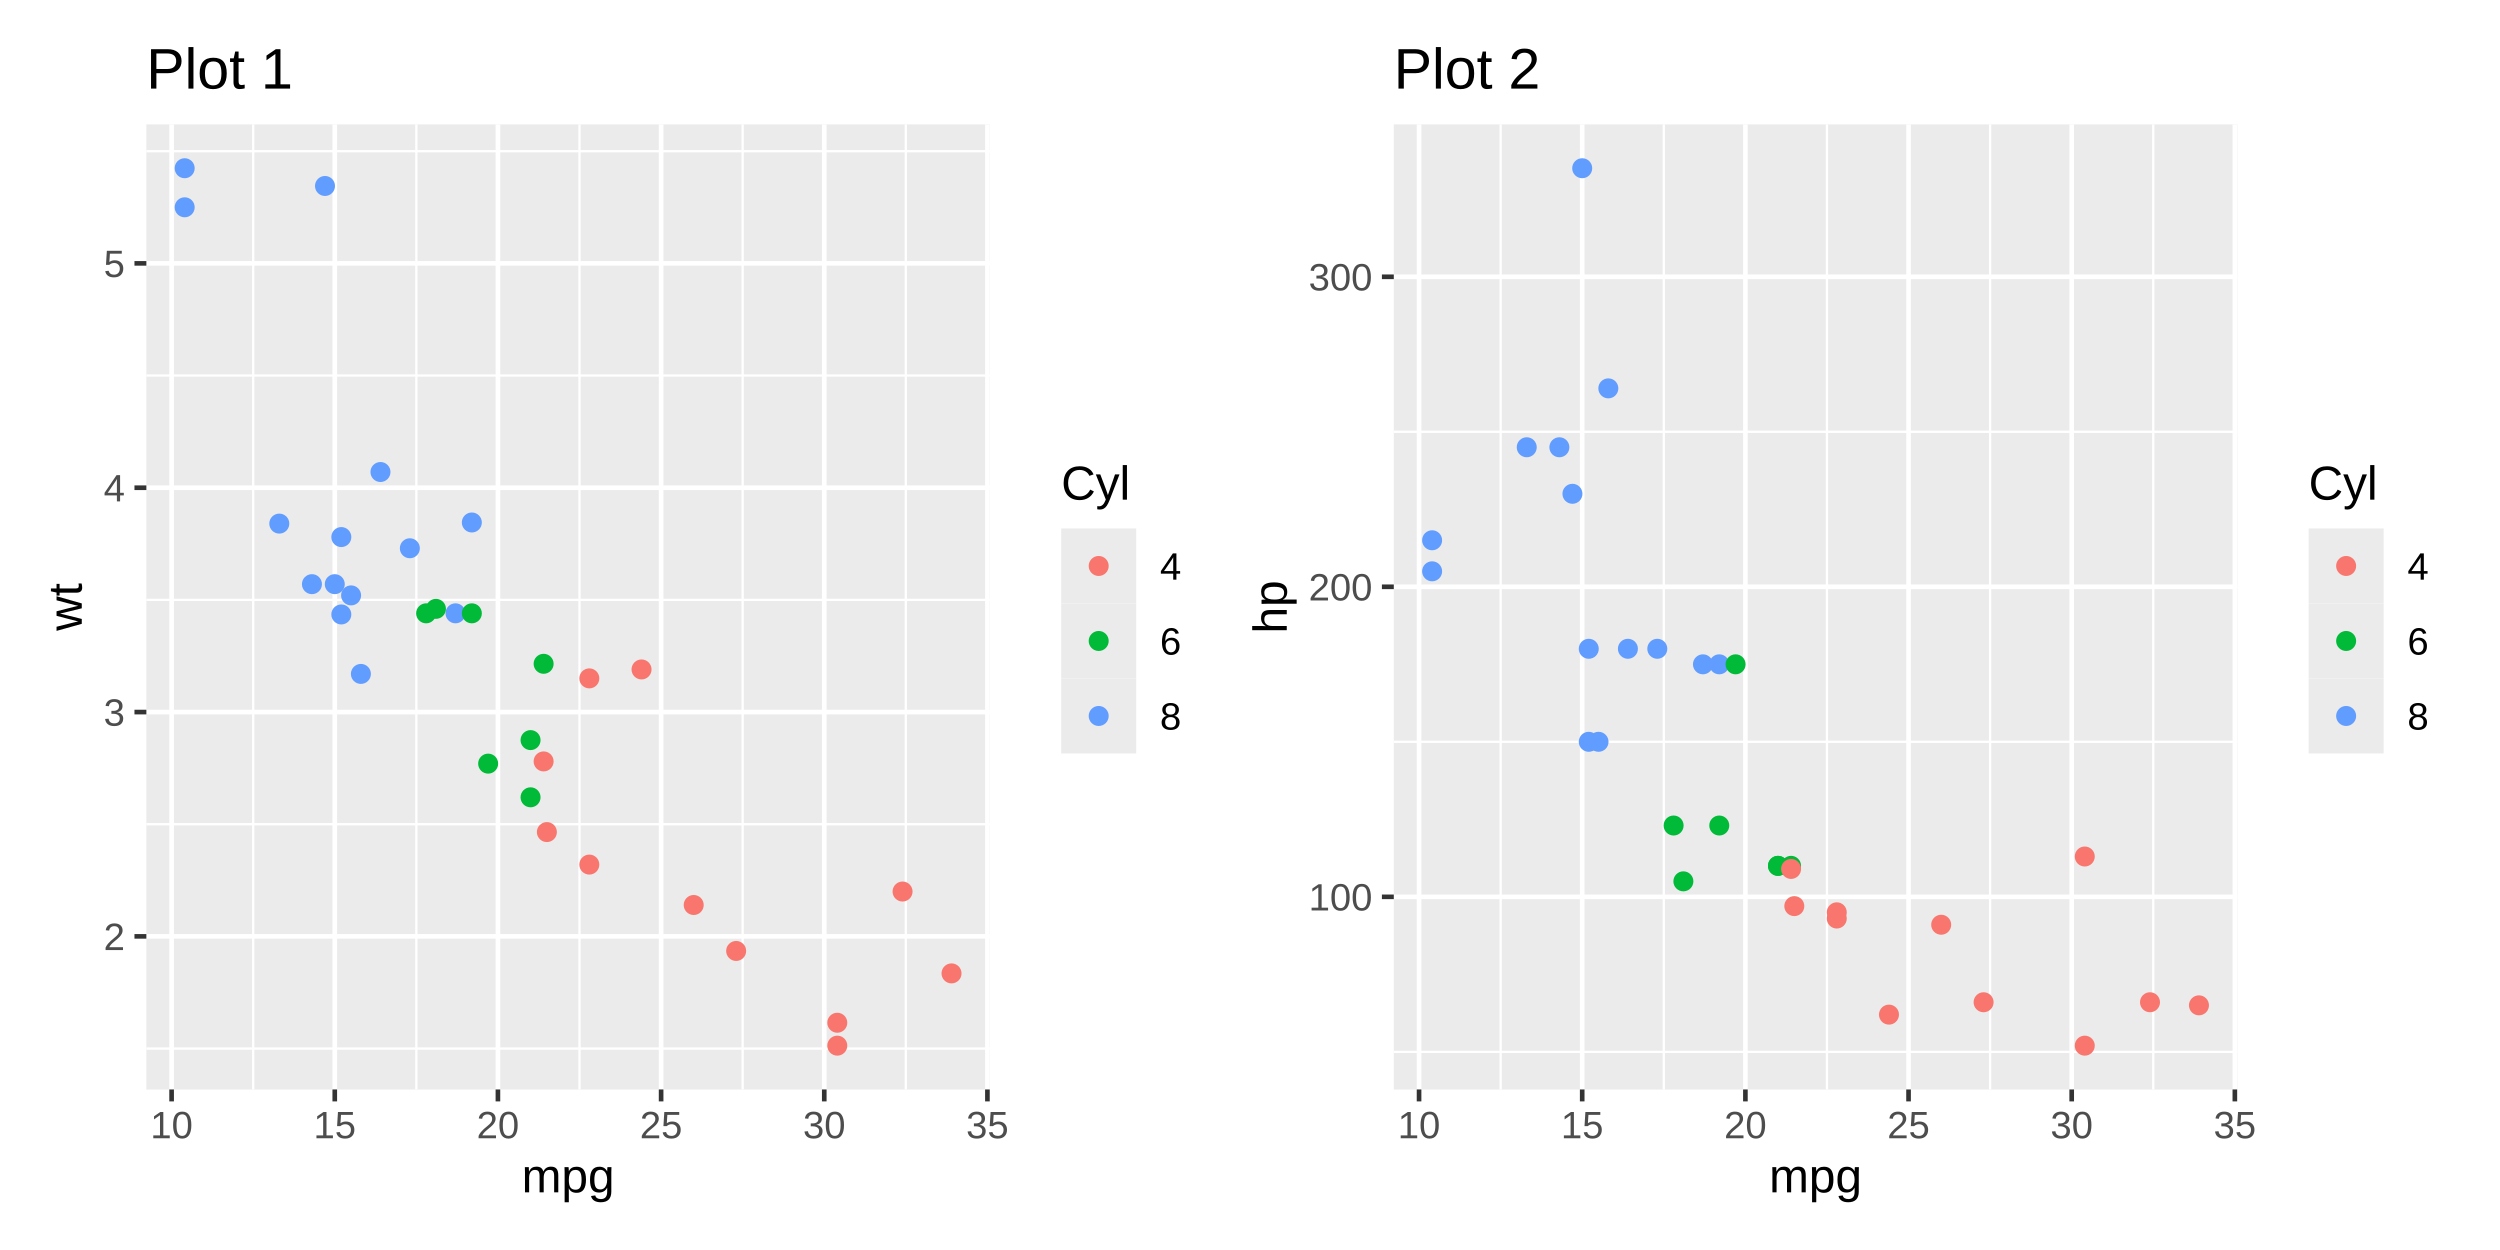
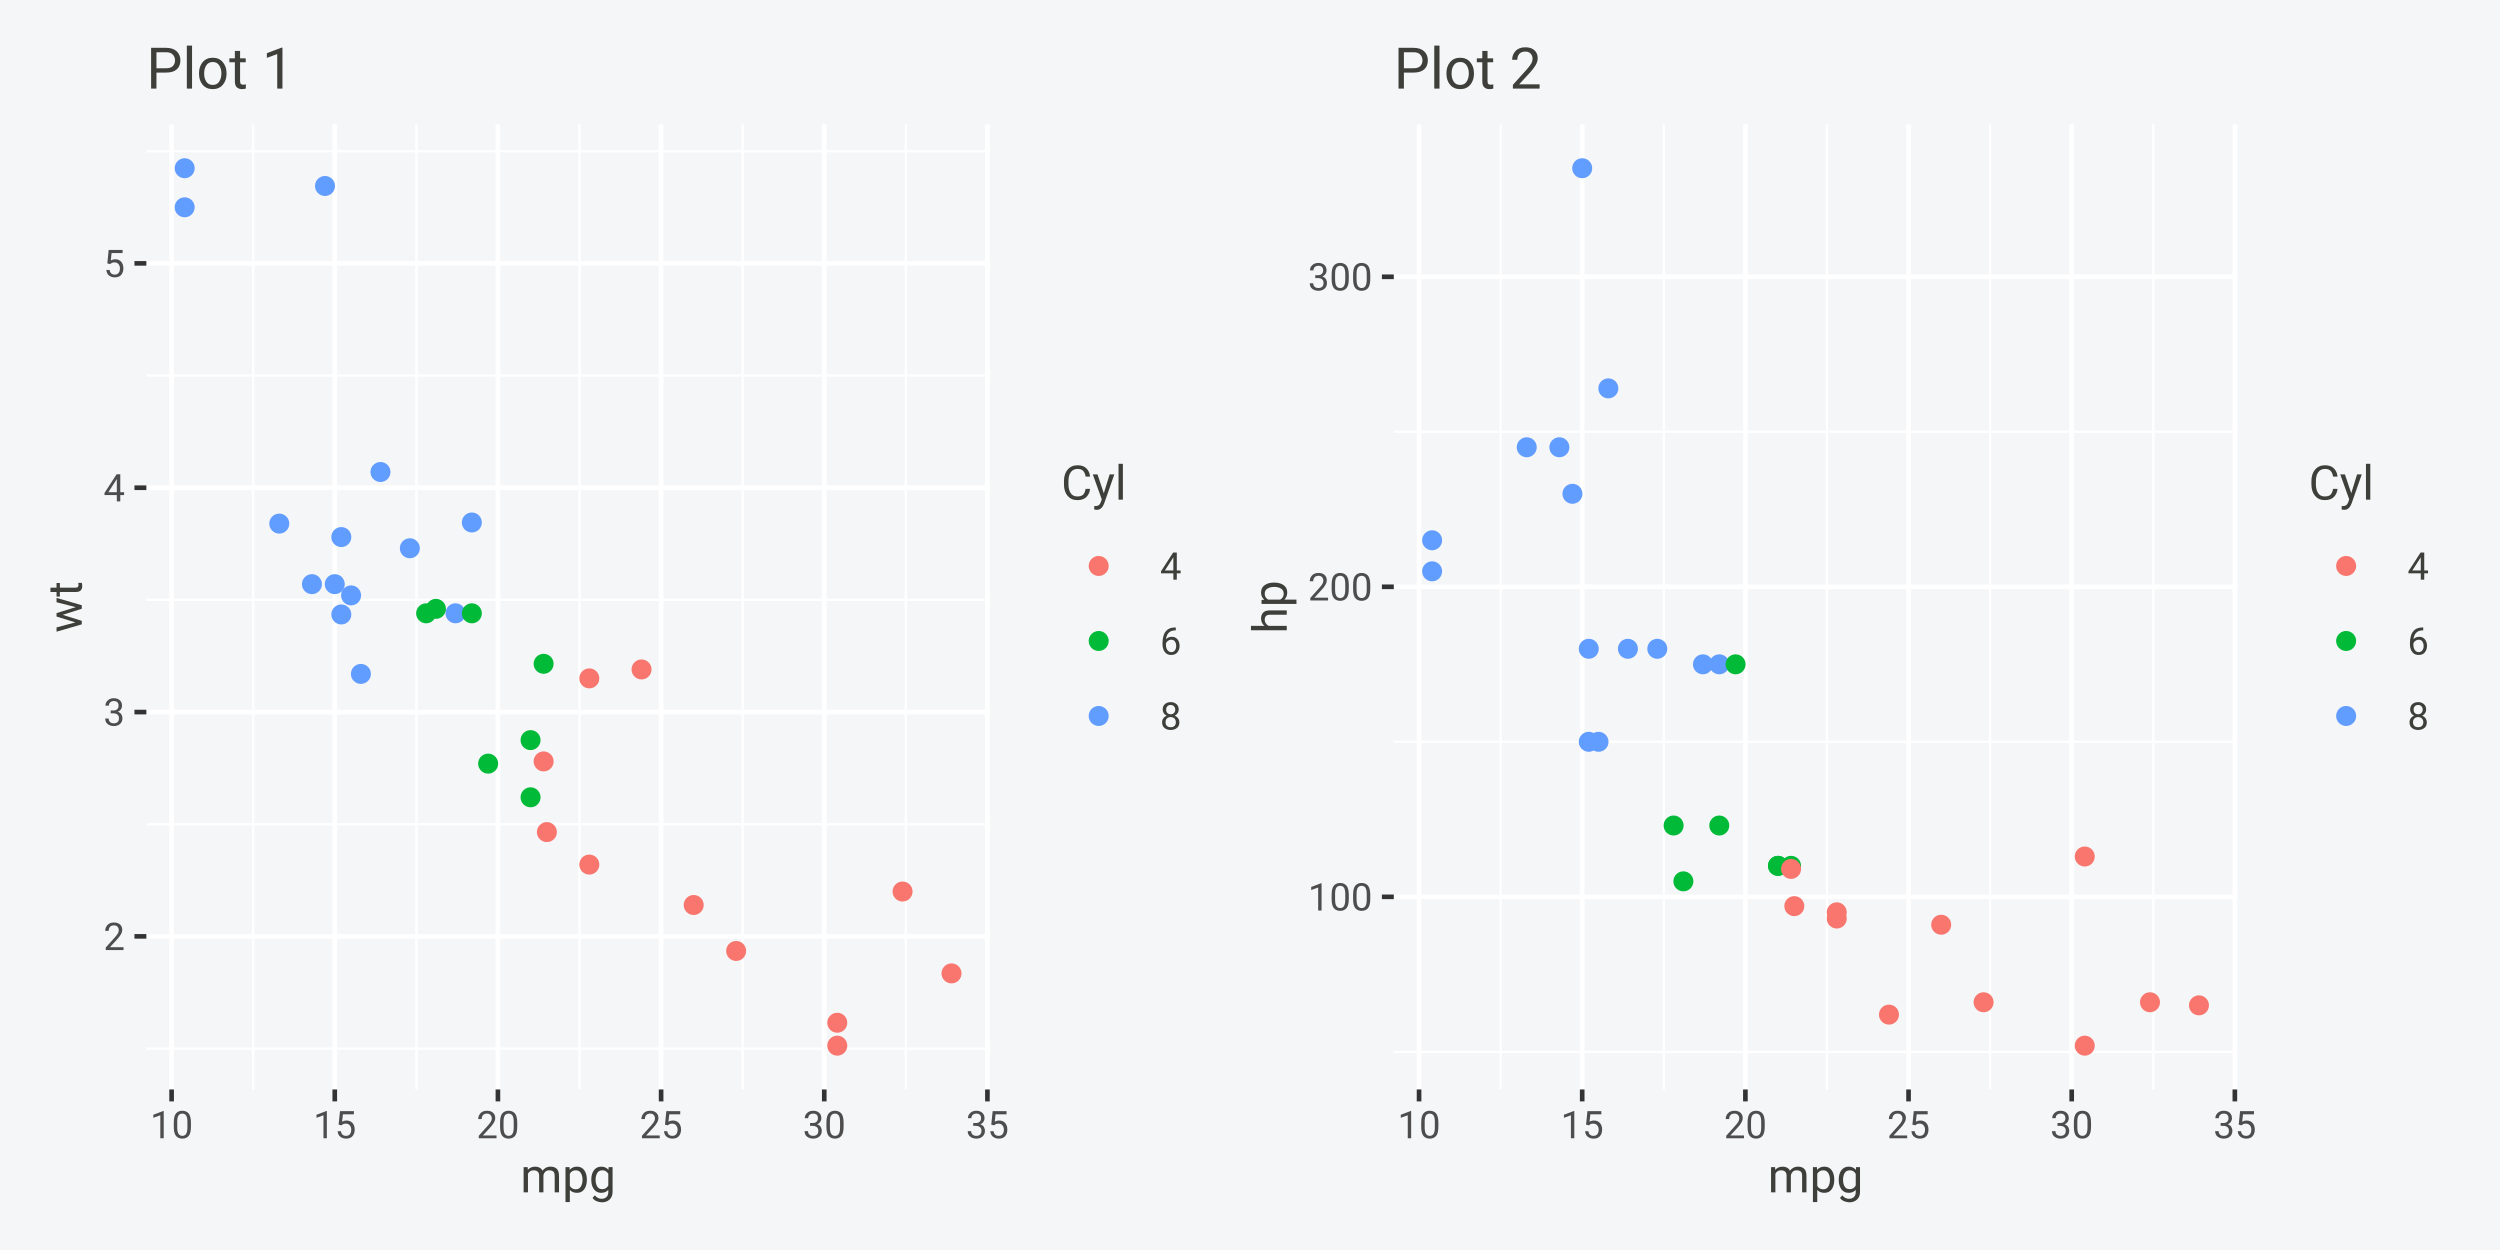
<svg xmlns="http://www.w3.org/2000/svg" width="576.00pt" height="288.00pt" viewBox="0 0 576.00 288.00">
  <g class="svglite">
    <defs>
      <style type="text/css">
-     .svglite line, .svglite polyline, .svglite polygon, .svglite path, .svglite rect, .svglite circle {
+     /* theme-aware-processed */
+     .svglite line, .svglite polyline, .svglite polygon, .svglite path, .svglite circle {
      fill: none;
-       stroke: #000000;
+       stroke: #3E3F3A;
      stroke-linecap: round;
      stroke-linejoin: round;
      stroke-miterlimit: 10.00;
    }
+     .svglite &gt; g &gt; rect {
+       fill: none;
+       stroke: #3E3F3A;
+       stroke-linecap: round;
+       stroke-linejoin: round;
+       stroke-miterlimit: 10.00;
+     }
    .svglite text {
      white-space: pre;
+       fill: #3E3F3A;
    }
    .svglite g.glyphgroup path {
      fill: inherit;
      stroke: none;
    }
  </style>
    </defs>
-     <rect width="100%" height="100%" style="stroke: none; fill: #F5F6F8;" />
+     <rect class="svg-bg" width="100%" height="100%" style="stroke: none; fill: #F5F6F8;" />
    <defs>
      <clipPath id="cpMC4wMHw1NzYuMDB8MC4wMHwyODguMDA=">
        <rect x="0.00" y="0.00" width="576.00" height="288.00" />
      </clipPath>
    </defs>
    <g clip-path="url(#cpMC4wMHw1NzYuMDB8MC4wMHwyODguMDA=)">
-       <rect x="0.00" y="0.00" width="576.00" height="288.00" style="stroke-width: 1.07; stroke: #FFFFFF; fill: #FFFFFF;" />
+       <rect x="0.00" y="0.00" width="576.00" height="288.00" style="stroke-width: 1.07; stroke: none;" />
    </g>
    <defs>
      <clipPath id="cpMzMuNzJ8NTE1LjQ3fDI4LjY2fDI1MS4wMg==">
        <rect x="33.72" y="28.66" width="481.76" height="222.37" />
      </clipPath>
    </defs>
    <g clip-path="url(#cpMzMuNzJ8NTE1LjQ3fDI4LjY2fDI1MS4wMg==)">
</g>
    <g clip-path="url(#cpMC4wMHw1NzYuMDB8MC4wMHwyODguMDA=)">
</g>
    <defs>
      <clipPath id="cpNS40OHwyODMuMTF8NS40OHwyODIuNTI=">
        <rect x="5.48" y="5.48" width="277.63" height="277.04" />
      </clipPath>
    </defs>
    <g clip-path="url(#cpNS40OHwyODMuMTF8NS40OHwyODIuNTI=)">
-       <rect x="5.48" y="5.48" width="277.63" height="277.04" style="stroke-width: 1.07; stroke: #FFFFFF; fill: #FFFFFF;" />
+       <rect x="5.48" y="5.48" width="277.63" height="277.04" style="stroke-width: 1.07; stroke: none;" />
    </g>
    <g clip-path="url(#cpMC4wMHw1NzYuMDB8MC4wMHwyODguMDA=)">
</g>
    <defs>
      <clipPath id="cpMjgzLjExfDU3MC41Mnw1LjQ4fDI4Mi41Mg==">
        <rect x="283.11" y="5.48" width="287.41" height="277.04" />
      </clipPath>
    </defs>
    <g clip-path="url(#cpMjgzLjExfDU3MC41Mnw1LjQ4fDI4Mi41Mg==)">
-       <rect x="283.11" y="5.48" width="287.41" height="277.04" style="stroke-width: 1.07; stroke: #FFFFFF; fill: #FFFFFF;" />
+       <rect x="283.11" y="5.48" width="287.41" height="277.04" style="stroke-width: 1.07; stroke: none;" />
    </g>
    <g clip-path="url(#cpMC4wMHw1NzYuMDB8MC4wMHwyODguMDA=)">
</g>
    <defs>
      <clipPath id="cpMzMuNzJ8MjI4LjA2fDI4LjY2fDI1MS4wMg==">
        <rect x="33.72" y="28.66" width="194.35" height="222.37" />
      </clipPath>
    </defs>
    <g clip-path="url(#cpMzMuNzJ8MjI4LjA2fDI4LjY2fDI1MS4wMg==)">
-       <rect x="33.72" y="28.66" width="194.35" height="222.37" style="stroke-width: 1.07; stroke: none; fill: #EBEBEB;" />
+       <rect x="33.72" y="28.66" width="194.35" height="222.37" style="stroke-width: 1.07; stroke: none;" />
      <polyline points="33.72,241.59 228.06,241.59 " style="stroke-width: 0.53; stroke: #FFFFFF; stroke-linecap: butt;" />
      <polyline points="33.72,189.90 228.06,189.90 " style="stroke-width: 0.53; stroke: #FFFFFF; stroke-linecap: butt;" />
      <polyline points="33.72,138.21 228.06,138.21 " style="stroke-width: 0.53; stroke: #FFFFFF; stroke-linecap: butt;" />
      <polyline points="33.72,86.52 228.06,86.52 " style="stroke-width: 0.53; stroke: #FFFFFF; stroke-linecap: butt;" />
      <polyline points="33.72,34.84 228.06,34.84 " style="stroke-width: 0.53; stroke: #FFFFFF; stroke-linecap: butt;" />
      <polyline points="58.34,251.02 58.34,28.66 " style="stroke-width: 0.53; stroke: #FFFFFF; stroke-linecap: butt;" />
      <polyline points="95.93,251.02 95.93,28.66 " style="stroke-width: 0.53; stroke: #FFFFFF; stroke-linecap: butt;" />
      <polyline points="133.52,251.02 133.52,28.66 " style="stroke-width: 0.53; stroke: #FFFFFF; stroke-linecap: butt;" />
      <polyline points="171.11,251.02 171.11,28.66 " style="stroke-width: 0.53; stroke: #FFFFFF; stroke-linecap: butt;" />
      <polyline points="208.70,251.02 208.70,28.66 " style="stroke-width: 0.53; stroke: #FFFFFF; stroke-linecap: butt;" />
      <polyline points="33.72,215.74 228.06,215.74 " style="stroke-width: 1.07; stroke: #FFFFFF; stroke-linecap: butt;" />
      <polyline points="33.72,164.06 228.06,164.06 " style="stroke-width: 1.07; stroke: #FFFFFF; stroke-linecap: butt;" />
      <polyline points="33.72,112.37 228.06,112.37 " style="stroke-width: 1.07; stroke: #FFFFFF; stroke-linecap: butt;" />
      <polyline points="33.72,60.68 228.06,60.68 " style="stroke-width: 1.07; stroke: #FFFFFF; stroke-linecap: butt;" />
      <polyline points="39.54,251.02 39.54,28.66 " style="stroke-width: 1.07; stroke: #FFFFFF; stroke-linecap: butt;" />
      <polyline points="77.13,251.02 77.13,28.66 " style="stroke-width: 1.07; stroke: #FFFFFF; stroke-linecap: butt;" />
      <polyline points="114.72,251.02 114.72,28.66 " style="stroke-width: 1.07; stroke: #FFFFFF; stroke-linecap: butt;" />
      <polyline points="152.32,251.02 152.32,28.66 " style="stroke-width: 1.07; stroke: #FFFFFF; stroke-linecap: butt;" />
      <polyline points="189.91,251.02 189.91,28.66 " style="stroke-width: 1.07; stroke: #FFFFFF; stroke-linecap: butt;" />
      <polyline points="227.50,251.02 227.50,28.66 " style="stroke-width: 1.07; stroke: #FFFFFF; stroke-linecap: butt;" />
      <circle cx="122.24" cy="183.70" r="1.95" style="stroke-width: 0.71; stroke: #00BA38; fill: #00BA38;" />
      <circle cx="122.24" cy="170.52" r="1.95" style="stroke-width: 0.71; stroke: #00BA38; fill: #00BA38;" />
      <circle cx="135.78" cy="199.20" r="1.95" style="stroke-width: 0.71; stroke: #F8766D; fill: #F8766D;" />
      <circle cx="125.25" cy="152.94" r="1.95" style="stroke-width: 0.71; stroke: #00BA38; fill: #00BA38;" />
      <circle cx="104.95" cy="141.31" r="1.95" style="stroke-width: 0.71; stroke: #619CFF; fill: #619CFF;" />
      <circle cx="100.44" cy="140.28" r="1.95" style="stroke-width: 0.71; stroke: #00BA38; fill: #00BA38;" />
      <circle cx="71.87" cy="134.59" r="1.95" style="stroke-width: 0.71; stroke: #619CFF; fill: #619CFF;" />
      <circle cx="147.81" cy="154.24" r="1.95" style="stroke-width: 0.71; stroke: #F8766D; fill: #F8766D;" />
      <circle cx="135.78" cy="156.30" r="1.95" style="stroke-width: 0.71; stroke: #F8766D; fill: #F8766D;" />
      <circle cx="108.71" cy="141.31" r="1.95" style="stroke-width: 0.71; stroke: #00BA38; fill: #00BA38;" />
      <circle cx="98.18" cy="141.31" r="1.95" style="stroke-width: 0.71; stroke: #00BA38; fill: #00BA38;" />
      <circle cx="87.66" cy="108.75" r="1.95" style="stroke-width: 0.71; stroke: #619CFF; fill: #619CFF;" />
      <circle cx="94.43" cy="126.32" r="1.95" style="stroke-width: 0.71; stroke: #619CFF; fill: #619CFF;" />
      <circle cx="78.64" cy="123.74" r="1.95" style="stroke-width: 0.71; stroke: #619CFF; fill: #619CFF;" />
      <circle cx="42.55" cy="47.76" r="1.95" style="stroke-width: 0.71; stroke: #619CFF; fill: #619CFF;" />
      <circle cx="42.55" cy="38.76" r="1.95" style="stroke-width: 0.71; stroke: #619CFF; fill: #619CFF;" />
      <circle cx="74.88" cy="42.85" r="1.95" style="stroke-width: 0.71; stroke: #619CFF; fill: #619CFF;" />
      <circle cx="207.95" cy="205.41" r="1.95" style="stroke-width: 0.71; stroke: #F8766D; fill: #F8766D;" />
      <circle cx="192.91" cy="235.64" r="1.95" style="stroke-width: 0.71; stroke: #F8766D; fill: #F8766D;" />
      <circle cx="219.23" cy="224.27" r="1.95" style="stroke-width: 0.71; stroke: #F8766D; fill: #F8766D;" />
      <circle cx="126.00" cy="191.71" r="1.95" style="stroke-width: 0.71; stroke: #F8766D; fill: #F8766D;" />
      <circle cx="80.89" cy="137.18" r="1.95" style="stroke-width: 0.71; stroke: #619CFF; fill: #619CFF;" />
      <circle cx="78.64" cy="141.57" r="1.95" style="stroke-width: 0.71; stroke: #619CFF; fill: #619CFF;" />
      <circle cx="64.35" cy="120.64" r="1.95" style="stroke-width: 0.71; stroke: #619CFF; fill: #619CFF;" />
      <circle cx="108.71" cy="120.38" r="1.95" style="stroke-width: 0.71; stroke: #619CFF; fill: #619CFF;" />
      <circle cx="169.61" cy="219.10" r="1.95" style="stroke-width: 0.71; stroke: #F8766D; fill: #F8766D;" />
      <circle cx="159.83" cy="208.51" r="1.95" style="stroke-width: 0.71; stroke: #F8766D; fill: #F8766D;" />
      <circle cx="192.91" cy="240.92" r="1.95" style="stroke-width: 0.71; stroke: #F8766D; fill: #F8766D;" />
      <circle cx="83.15" cy="155.27" r="1.95" style="stroke-width: 0.71; stroke: #619CFF; fill: #619CFF;" />
      <circle cx="112.47" cy="175.94" r="1.95" style="stroke-width: 0.71; stroke: #00BA38; fill: #00BA38;" />
      <circle cx="77.13" cy="134.59" r="1.95" style="stroke-width: 0.71; stroke: #619CFF; fill: #619CFF;" />
      <circle cx="125.25" cy="175.43" r="1.95" style="stroke-width: 0.71; stroke: #F8766D; fill: #F8766D;" />
    </g>
    <g clip-path="url(#cpMC4wMHw1NzYuMDB8MC4wMHwyODguMDA=)">
-       <text x="28.78" y="218.89" text-anchor="end" style="font-size: 8.80px;fill: #4D4D4D; font-family: &quot;Arial&quot;;" textLength="4.89px" lengthAdjust="spacingAndGlyphs">2</text>
-       <text x="28.78" y="167.21" text-anchor="end" style="font-size: 8.80px;fill: #4D4D4D; font-family: &quot;Arial&quot;;" textLength="4.89px" lengthAdjust="spacingAndGlyphs">3</text>
-       <text x="28.78" y="115.52" text-anchor="end" style="font-size: 8.80px;fill: #4D4D4D; font-family: &quot;Arial&quot;;" textLength="4.89px" lengthAdjust="spacingAndGlyphs">4</text>
-       <text x="28.78" y="63.83" text-anchor="end" style="font-size: 8.80px;fill: #4D4D4D; font-family: &quot;Arial&quot;;" textLength="4.89px" lengthAdjust="spacingAndGlyphs">5</text>
+       <text x="28.78" y="218.89" text-anchor="end" style="font-size: 8.80px;fill: #4D4D4D; font-family: &quot;Roboto&quot;, -apple-system, BlinkMacSystemFont, &quot;Segoe UI&quot;, system-ui, sans-serif;" textLength="4.89px" lengthAdjust="spacingAndGlyphs">2</text>
+       <text x="28.78" y="167.21" text-anchor="end" style="font-size: 8.80px;fill: #4D4D4D; font-family: &quot;Roboto&quot;, -apple-system, BlinkMacSystemFont, &quot;Segoe UI&quot;, system-ui, sans-serif;" textLength="4.89px" lengthAdjust="spacingAndGlyphs">3</text>
+       <text x="28.78" y="115.52" text-anchor="end" style="font-size: 8.80px;fill: #4D4D4D; font-family: &quot;Roboto&quot;, -apple-system, BlinkMacSystemFont, &quot;Segoe UI&quot;, system-ui, sans-serif;" textLength="4.89px" lengthAdjust="spacingAndGlyphs">4</text>
+       <text x="28.78" y="63.83" text-anchor="end" style="font-size: 8.80px;fill: #4D4D4D; font-family: &quot;Roboto&quot;, -apple-system, BlinkMacSystemFont, &quot;Segoe UI&quot;, system-ui, sans-serif;" textLength="4.89px" lengthAdjust="spacingAndGlyphs">5</text>
      <polyline points="30.98,215.74 33.72,215.74 " style="stroke-width: 1.07; stroke: #333333; stroke-linecap: butt;" />
      <polyline points="30.98,164.06 33.72,164.06 " style="stroke-width: 1.07; stroke: #333333; stroke-linecap: butt;" />
      <polyline points="30.98,112.37 33.72,112.37 " style="stroke-width: 1.07; stroke: #333333; stroke-linecap: butt;" />
      <polyline points="30.98,60.68 33.72,60.68 " style="stroke-width: 1.07; stroke: #333333; stroke-linecap: butt;" />
      <polyline points="39.54,253.76 39.54,251.02 " style="stroke-width: 1.07; stroke: #333333; stroke-linecap: butt;" />
      <polyline points="77.13,253.76 77.13,251.02 " style="stroke-width: 1.07; stroke: #333333; stroke-linecap: butt;" />
      <polyline points="114.72,253.76 114.72,251.02 " style="stroke-width: 1.07; stroke: #333333; stroke-linecap: butt;" />
      <polyline points="152.32,253.76 152.32,251.02 " style="stroke-width: 1.07; stroke: #333333; stroke-linecap: butt;" />
      <polyline points="189.91,253.76 189.91,251.02 " style="stroke-width: 1.07; stroke: #333333; stroke-linecap: butt;" />
      <polyline points="227.50,253.76 227.50,251.02 " style="stroke-width: 1.07; stroke: #333333; stroke-linecap: butt;" />
-       <text x="39.54" y="262.26" text-anchor="middle" style="font-size: 8.80px;fill: #4D4D4D; font-family: &quot;Arial&quot;;" textLength="9.78px" lengthAdjust="spacingAndGlyphs">10</text>
-       <text x="77.13" y="262.26" text-anchor="middle" style="font-size: 8.80px;fill: #4D4D4D; font-family: &quot;Arial&quot;;" textLength="9.78px" lengthAdjust="spacingAndGlyphs">15</text>
-       <text x="114.72" y="262.26" text-anchor="middle" style="font-size: 8.80px;fill: #4D4D4D; font-family: &quot;Arial&quot;;" textLength="9.78px" lengthAdjust="spacingAndGlyphs">20</text>
-       <text x="152.32" y="262.26" text-anchor="middle" style="font-size: 8.80px;fill: #4D4D4D; font-family: &quot;Arial&quot;;" textLength="9.78px" lengthAdjust="spacingAndGlyphs">25</text>
-       <text x="189.91" y="262.26" text-anchor="middle" style="font-size: 8.80px;fill: #4D4D4D; font-family: &quot;Arial&quot;;" textLength="9.78px" lengthAdjust="spacingAndGlyphs">30</text>
-       <text x="227.50" y="262.26" text-anchor="middle" style="font-size: 8.80px;fill: #4D4D4D; font-family: &quot;Arial&quot;;" textLength="9.78px" lengthAdjust="spacingAndGlyphs">35</text>
-       <text x="130.89" y="274.72" text-anchor="middle" style="font-size: 11.00px; font-family: &quot;Arial&quot;;" textLength="21.41px" lengthAdjust="spacingAndGlyphs">mpg</text>
-       <text transform="translate(18.84,139.84) rotate(-90)" text-anchor="middle" style="font-size: 11.00px; font-family: &quot;Arial&quot;;" textLength="11.00px" lengthAdjust="spacingAndGlyphs">wt</text>
-       <rect x="239.02" y="100.60" width="38.61" height="78.47" style="stroke-width: 1.07; stroke: none; fill: #FFFFFF;" />
-       <text x="244.50" y="115.12" style="font-size: 11.00px; font-family: &quot;Arial&quot;;" textLength="15.88px" lengthAdjust="spacingAndGlyphs">Cyl</text>
-       <rect x="244.50" y="121.76" width="17.28" height="17.28" style="stroke-width: 1.07; stroke: none; fill: #EBEBEB;" />
+       <text x="39.54" y="262.26" text-anchor="middle" style="font-size: 8.80px;fill: #4D4D4D; font-family: &quot;Roboto&quot;, -apple-system, BlinkMacSystemFont, &quot;Segoe UI&quot;, system-ui, sans-serif;" textLength="9.78px" lengthAdjust="spacingAndGlyphs">10</text>
+       <text x="77.13" y="262.26" text-anchor="middle" style="font-size: 8.80px;fill: #4D4D4D; font-family: &quot;Roboto&quot;, -apple-system, BlinkMacSystemFont, &quot;Segoe UI&quot;, system-ui, sans-serif;" textLength="9.78px" lengthAdjust="spacingAndGlyphs">15</text>
+       <text x="114.72" y="262.26" text-anchor="middle" style="font-size: 8.80px;fill: #4D4D4D; font-family: &quot;Roboto&quot;, -apple-system, BlinkMacSystemFont, &quot;Segoe UI&quot;, system-ui, sans-serif;" textLength="9.78px" lengthAdjust="spacingAndGlyphs">20</text>
+       <text x="152.32" y="262.26" text-anchor="middle" style="font-size: 8.80px;fill: #4D4D4D; font-family: &quot;Roboto&quot;, -apple-system, BlinkMacSystemFont, &quot;Segoe UI&quot;, system-ui, sans-serif;" textLength="9.78px" lengthAdjust="spacingAndGlyphs">25</text>
+       <text x="189.91" y="262.26" text-anchor="middle" style="font-size: 8.80px;fill: #4D4D4D; font-family: &quot;Roboto&quot;, -apple-system, BlinkMacSystemFont, &quot;Segoe UI&quot;, system-ui, sans-serif;" textLength="9.78px" lengthAdjust="spacingAndGlyphs">30</text>
+       <text x="227.50" y="262.26" text-anchor="middle" style="font-size: 8.80px;fill: #4D4D4D; font-family: &quot;Roboto&quot;, -apple-system, BlinkMacSystemFont, &quot;Segoe UI&quot;, system-ui, sans-serif;" textLength="9.78px" lengthAdjust="spacingAndGlyphs">35</text>
+       <text x="130.89" y="274.72" text-anchor="middle" style="font-size: 11.00px; font-family: &quot;Roboto&quot;, -apple-system, BlinkMacSystemFont, &quot;Segoe UI&quot;, system-ui, sans-serif;" textLength="21.41px" lengthAdjust="spacingAndGlyphs">mpg</text>
+       <text transform="translate(18.84,139.84) rotate(-90)" text-anchor="middle" style="font-size: 11.00px; font-family: &quot;Roboto&quot;, -apple-system, BlinkMacSystemFont, &quot;Segoe UI&quot;, system-ui, sans-serif;" textLength="11.00px" lengthAdjust="spacingAndGlyphs">wt</text>
+       <rect x="239.02" y="100.60" width="38.61" height="78.47" style="stroke-width: 0.75; stroke: none;" />
+       <rect x="239.02" y="100.60" width="38.61" height="78.47" style="stroke-width: 1.07; stroke: none;" />
+       <text x="244.50" y="115.12" style="font-size: 11.00px; font-family: &quot;Roboto&quot;, -apple-system, BlinkMacSystemFont, &quot;Segoe UI&quot;, system-ui, sans-serif;" textLength="15.88px" lengthAdjust="spacingAndGlyphs">Cyl</text>
+       <rect x="244.50" y="121.76" width="17.28" height="17.28" style="stroke-width: 1.07; stroke: none;" />
      <circle cx="253.14" cy="130.40" r="1.95" style="stroke-width: 0.71; stroke: #F8766D; fill: #F8766D;" />
-       <rect x="244.50" y="139.04" width="17.28" height="17.28" style="stroke-width: 1.07; stroke: none; fill: #EBEBEB;" />
+       <rect x="244.50" y="139.04" width="17.28" height="17.28" style="stroke-width: 1.07; stroke: none;" />
      <circle cx="253.14" cy="147.68" r="1.95" style="stroke-width: 0.71; stroke: #00BA38; fill: #00BA38;" />
-       <rect x="244.50" y="156.32" width="17.28" height="17.28" style="stroke-width: 1.07; stroke: none; fill: #EBEBEB;" />
+       <rect x="244.50" y="156.32" width="17.28" height="17.28" style="stroke-width: 1.07; stroke: none;" />
      <circle cx="253.14" cy="164.96" r="1.95" style="stroke-width: 0.71; stroke: #619CFF; fill: #619CFF;" />
-       <text x="267.26" y="133.55" style="font-size: 8.80px; font-family: &quot;Arial&quot;;" textLength="4.89px" lengthAdjust="spacingAndGlyphs">4</text>
-       <text x="267.26" y="150.83" style="font-size: 8.80px; font-family: &quot;Arial&quot;;" textLength="4.89px" lengthAdjust="spacingAndGlyphs">6</text>
-       <text x="267.26" y="168.11" style="font-size: 8.80px; font-family: &quot;Arial&quot;;" textLength="4.89px" lengthAdjust="spacingAndGlyphs">8</text>
-       <text x="33.72" y="20.41" style="font-size: 13.20px; font-family: &quot;Arial&quot;;" textLength="33.70px" lengthAdjust="spacingAndGlyphs">Plot 1</text>
+       <text x="267.26" y="133.55" style="font-size: 8.80px; font-family: &quot;Roboto&quot;, -apple-system, BlinkMacSystemFont, &quot;Segoe UI&quot;, system-ui, sans-serif;" textLength="4.89px" lengthAdjust="spacingAndGlyphs">4</text>
+       <text x="267.26" y="150.83" style="font-size: 8.80px; font-family: &quot;Roboto&quot;, -apple-system, BlinkMacSystemFont, &quot;Segoe UI&quot;, system-ui, sans-serif;" textLength="4.89px" lengthAdjust="spacingAndGlyphs">6</text>
+       <text x="267.26" y="168.11" style="font-size: 8.80px; font-family: &quot;Roboto&quot;, -apple-system, BlinkMacSystemFont, &quot;Segoe UI&quot;, system-ui, sans-serif;" textLength="4.89px" lengthAdjust="spacingAndGlyphs">8</text>
+       <text x="33.72" y="20.41" style="font-size: 13.20px; font-family: &quot;Roboto&quot;, -apple-system, BlinkMacSystemFont, &quot;Segoe UI&quot;, system-ui, sans-serif;" textLength="33.70px" lengthAdjust="spacingAndGlyphs">Plot 1</text>
    </g>
    <defs>
      <clipPath id="cpMzIxLjEzfDUxNS40N3wyOC42NnwyNTEuMDI=">
        <rect x="321.13" y="28.66" width="194.35" height="222.37" />
      </clipPath>
    </defs>
    <g clip-path="url(#cpMzIxLjEzfDUxNS40N3wyOC42NnwyNTEuMDI=)">
-       <rect x="321.13" y="28.66" width="194.35" height="222.37" style="stroke-width: 1.07; stroke: none; fill: #EBEBEB;" />
+       <rect x="321.13" y="28.66" width="194.35" height="222.37" style="stroke-width: 1.07; stroke: none;" />
      <polyline points="321.13,242.35 515.47,242.35 " style="stroke-width: 0.53; stroke: #FFFFFF; stroke-linecap: butt;" />
      <polyline points="321.13,170.91 515.47,170.91 " style="stroke-width: 0.53; stroke: #FFFFFF; stroke-linecap: butt;" />
      <polyline points="321.13,99.48 515.47,99.48 " style="stroke-width: 0.53; stroke: #FFFFFF; stroke-linecap: butt;" />
      <polyline points="345.75,251.02 345.75,28.66 " style="stroke-width: 0.53; stroke: #FFFFFF; stroke-linecap: butt;" />
      <polyline points="383.34,251.02 383.34,28.66 " style="stroke-width: 0.53; stroke: #FFFFFF; stroke-linecap: butt;" />
      <polyline points="420.93,251.02 420.93,28.66 " style="stroke-width: 0.53; stroke: #FFFFFF; stroke-linecap: butt;" />
      <polyline points="458.52,251.02 458.52,28.66 " style="stroke-width: 0.53; stroke: #FFFFFF; stroke-linecap: butt;" />
      <polyline points="496.11,251.02 496.11,28.66 " style="stroke-width: 0.53; stroke: #FFFFFF; stroke-linecap: butt;" />
      <polyline points="321.13,206.63 515.47,206.63 " style="stroke-width: 1.07; stroke: #FFFFFF; stroke-linecap: butt;" />
      <polyline points="321.13,135.20 515.47,135.20 " style="stroke-width: 1.07; stroke: #FFFFFF; stroke-linecap: butt;" />
      <polyline points="321.13,63.77 515.47,63.77 " style="stroke-width: 1.07; stroke: #FFFFFF; stroke-linecap: butt;" />
      <polyline points="326.95,251.02 326.95,28.66 " style="stroke-width: 1.07; stroke: #FFFFFF; stroke-linecap: butt;" />
      <polyline points="364.54,251.02 364.54,28.66 " style="stroke-width: 1.07; stroke: #FFFFFF; stroke-linecap: butt;" />
      <polyline points="402.14,251.02 402.14,28.66 " style="stroke-width: 1.07; stroke: #FFFFFF; stroke-linecap: butt;" />
      <polyline points="439.73,251.02 439.73,28.66 " style="stroke-width: 1.07; stroke: #FFFFFF; stroke-linecap: butt;" />
      <polyline points="477.32,251.02 477.32,28.66 " style="stroke-width: 1.07; stroke: #FFFFFF; stroke-linecap: butt;" />
      <polyline points="514.91,251.02 514.91,28.66 " style="stroke-width: 1.07; stroke: #FFFFFF; stroke-linecap: butt;" />
      <circle cx="409.65" cy="199.49" r="1.95" style="stroke-width: 0.71; stroke: #00BA38; fill: #00BA38;" />
      <circle cx="409.65" cy="199.49" r="1.95" style="stroke-width: 0.71; stroke: #00BA38; fill: #00BA38;" />
      <circle cx="423.19" cy="211.63" r="1.95" style="stroke-width: 0.71; stroke: #F8766D; fill: #F8766D;" />
      <circle cx="412.66" cy="199.49" r="1.95" style="stroke-width: 0.71; stroke: #00BA38; fill: #00BA38;" />
      <circle cx="392.36" cy="153.06" r="1.95" style="stroke-width: 0.71; stroke: #619CFF; fill: #619CFF;" />
      <circle cx="387.85" cy="203.06" r="1.95" style="stroke-width: 0.71; stroke: #00BA38; fill: #00BA38;" />
      <circle cx="359.28" cy="103.05" r="1.95" style="stroke-width: 0.71; stroke: #619CFF; fill: #619CFF;" />
      <circle cx="435.22" cy="233.77" r="1.95" style="stroke-width: 0.71; stroke: #F8766D; fill: #F8766D;" />
      <circle cx="423.19" cy="210.20" r="1.95" style="stroke-width: 0.71; stroke: #F8766D; fill: #F8766D;" />
      <circle cx="396.12" cy="190.20" r="1.95" style="stroke-width: 0.71; stroke: #00BA38; fill: #00BA38;" />
      <circle cx="385.60" cy="190.20" r="1.95" style="stroke-width: 0.71; stroke: #00BA38; fill: #00BA38;" />
      <circle cx="375.07" cy="149.48" r="1.95" style="stroke-width: 0.71; stroke: #619CFF; fill: #619CFF;" />
      <circle cx="381.84" cy="149.48" r="1.95" style="stroke-width: 0.71; stroke: #619CFF; fill: #619CFF;" />
      <circle cx="366.05" cy="149.48" r="1.95" style="stroke-width: 0.71; stroke: #619CFF; fill: #619CFF;" />
      <circle cx="329.96" cy="131.63" r="1.95" style="stroke-width: 0.71; stroke: #619CFF; fill: #619CFF;" />
      <circle cx="329.96" cy="124.48" r="1.95" style="stroke-width: 0.71; stroke: #619CFF; fill: #619CFF;" />
      <circle cx="362.29" cy="113.77" r="1.95" style="stroke-width: 0.71; stroke: #619CFF; fill: #619CFF;" />
      <circle cx="495.36" cy="230.92" r="1.95" style="stroke-width: 0.71; stroke: #F8766D; fill: #F8766D;" />
      <circle cx="480.33" cy="240.92" r="1.95" style="stroke-width: 0.71; stroke: #F8766D; fill: #F8766D;" />
      <circle cx="506.64" cy="231.63" r="1.95" style="stroke-width: 0.71; stroke: #F8766D; fill: #F8766D;" />
      <circle cx="413.41" cy="208.77" r="1.95" style="stroke-width: 0.71; stroke: #F8766D; fill: #F8766D;" />
      <circle cx="368.30" cy="170.91" r="1.95" style="stroke-width: 0.71; stroke: #619CFF; fill: #619CFF;" />
      <circle cx="366.05" cy="170.91" r="1.95" style="stroke-width: 0.71; stroke: #619CFF; fill: #619CFF;" />
      <circle cx="351.76" cy="103.05" r="1.95" style="stroke-width: 0.71; stroke: #619CFF; fill: #619CFF;" />
      <circle cx="396.12" cy="153.06" r="1.95" style="stroke-width: 0.71; stroke: #619CFF; fill: #619CFF;" />
      <circle cx="457.02" cy="230.92" r="1.95" style="stroke-width: 0.71; stroke: #F8766D; fill: #F8766D;" />
      <circle cx="447.25" cy="213.06" r="1.95" style="stroke-width: 0.71; stroke: #F8766D; fill: #F8766D;" />
      <circle cx="480.33" cy="197.34" r="1.95" style="stroke-width: 0.71; stroke: #F8766D; fill: #F8766D;" />
      <circle cx="370.56" cy="89.48" r="1.95" style="stroke-width: 0.71; stroke: #619CFF; fill: #619CFF;" />
      <circle cx="399.88" cy="153.06" r="1.95" style="stroke-width: 0.71; stroke: #00BA38; fill: #00BA38;" />
      <circle cx="364.54" cy="38.76" r="1.95" style="stroke-width: 0.71; stroke: #619CFF; fill: #619CFF;" />
      <circle cx="412.66" cy="200.20" r="1.95" style="stroke-width: 0.71; stroke: #F8766D; fill: #F8766D;" />
    </g>
    <g clip-path="url(#cpMC4wMHw1NzYuMDB8MC4wMHwyODguMDA=)">
-       <text x="316.20" y="209.78" text-anchor="end" style="font-size: 8.80px;fill: #4D4D4D; font-family: &quot;Arial&quot;;" textLength="14.67px" lengthAdjust="spacingAndGlyphs">100</text>
-       <text x="316.20" y="138.35" text-anchor="end" style="font-size: 8.80px;fill: #4D4D4D; font-family: &quot;Arial&quot;;" textLength="14.67px" lengthAdjust="spacingAndGlyphs">200</text>
-       <text x="316.20" y="66.92" text-anchor="end" style="font-size: 8.80px;fill: #4D4D4D; font-family: &quot;Arial&quot;;" textLength="14.67px" lengthAdjust="spacingAndGlyphs">300</text>
+       <text x="316.20" y="209.78" text-anchor="end" style="font-size: 8.80px;fill: #4D4D4D; font-family: &quot;Roboto&quot;, -apple-system, BlinkMacSystemFont, &quot;Segoe UI&quot;, system-ui, sans-serif;" textLength="14.67px" lengthAdjust="spacingAndGlyphs">100</text>
+       <text x="316.20" y="138.35" text-anchor="end" style="font-size: 8.80px;fill: #4D4D4D; font-family: &quot;Roboto&quot;, -apple-system, BlinkMacSystemFont, &quot;Segoe UI&quot;, system-ui, sans-serif;" textLength="14.67px" lengthAdjust="spacingAndGlyphs">200</text>
+       <text x="316.20" y="66.92" text-anchor="end" style="font-size: 8.80px;fill: #4D4D4D; font-family: &quot;Roboto&quot;, -apple-system, BlinkMacSystemFont, &quot;Segoe UI&quot;, system-ui, sans-serif;" textLength="14.67px" lengthAdjust="spacingAndGlyphs">300</text>
      <polyline points="318.39,206.63 321.13,206.63 " style="stroke-width: 1.07; stroke: #333333; stroke-linecap: butt;" />
      <polyline points="318.39,135.20 321.13,135.20 " style="stroke-width: 1.07; stroke: #333333; stroke-linecap: butt;" />
      <polyline points="318.39,63.77 321.13,63.77 " style="stroke-width: 1.07; stroke: #333333; stroke-linecap: butt;" />
      <polyline points="326.95,253.76 326.95,251.02 " style="stroke-width: 1.07; stroke: #333333; stroke-linecap: butt;" />
      <polyline points="364.54,253.76 364.54,251.02 " style="stroke-width: 1.07; stroke: #333333; stroke-linecap: butt;" />
      <polyline points="402.14,253.76 402.14,251.02 " style="stroke-width: 1.07; stroke: #333333; stroke-linecap: butt;" />
      <polyline points="439.73,253.76 439.73,251.02 " style="stroke-width: 1.07; stroke: #333333; stroke-linecap: butt;" />
      <polyline points="477.32,253.76 477.32,251.02 " style="stroke-width: 1.07; stroke: #333333; stroke-linecap: butt;" />
      <polyline points="514.91,253.76 514.91,251.02 " style="stroke-width: 1.07; stroke: #333333; stroke-linecap: butt;" />
-       <text x="326.95" y="262.26" text-anchor="middle" style="font-size: 8.80px;fill: #4D4D4D; font-family: &quot;Arial&quot;;" textLength="9.78px" lengthAdjust="spacingAndGlyphs">10</text>
-       <text x="364.54" y="262.26" text-anchor="middle" style="font-size: 8.80px;fill: #4D4D4D; font-family: &quot;Arial&quot;;" textLength="9.78px" lengthAdjust="spacingAndGlyphs">15</text>
-       <text x="402.14" y="262.26" text-anchor="middle" style="font-size: 8.80px;fill: #4D4D4D; font-family: &quot;Arial&quot;;" textLength="9.78px" lengthAdjust="spacingAndGlyphs">20</text>
-       <text x="439.73" y="262.26" text-anchor="middle" style="font-size: 8.80px;fill: #4D4D4D; font-family: &quot;Arial&quot;;" textLength="9.78px" lengthAdjust="spacingAndGlyphs">25</text>
-       <text x="477.32" y="262.26" text-anchor="middle" style="font-size: 8.80px;fill: #4D4D4D; font-family: &quot;Arial&quot;;" textLength="9.78px" lengthAdjust="spacingAndGlyphs">30</text>
-       <text x="514.91" y="262.26" text-anchor="middle" style="font-size: 8.80px;fill: #4D4D4D; font-family: &quot;Arial&quot;;" textLength="9.78px" lengthAdjust="spacingAndGlyphs">35</text>
-       <text x="418.30" y="274.72" text-anchor="middle" style="font-size: 11.00px; font-family: &quot;Arial&quot;;" textLength="21.41px" lengthAdjust="spacingAndGlyphs">mpg</text>
-       <text transform="translate(296.47,139.84) rotate(-90)" text-anchor="middle" style="font-size: 11.00px; font-family: &quot;Arial&quot;;" textLength="12.25px" lengthAdjust="spacingAndGlyphs">hp</text>
-       <rect x="526.43" y="100.60" width="38.61" height="78.47" style="stroke-width: 1.07; stroke: none; fill: #FFFFFF;" />
-       <text x="531.91" y="115.12" style="font-size: 11.00px; font-family: &quot;Arial&quot;;" textLength="15.88px" lengthAdjust="spacingAndGlyphs">Cyl</text>
-       <rect x="531.91" y="121.76" width="17.28" height="17.28" style="stroke-width: 1.07; stroke: none; fill: #EBEBEB;" />
+       <text x="326.95" y="262.26" text-anchor="middle" style="font-size: 8.80px;fill: #4D4D4D; font-family: &quot;Roboto&quot;, -apple-system, BlinkMacSystemFont, &quot;Segoe UI&quot;, system-ui, sans-serif;" textLength="9.78px" lengthAdjust="spacingAndGlyphs">10</text>
+       <text x="364.54" y="262.26" text-anchor="middle" style="font-size: 8.80px;fill: #4D4D4D; font-family: &quot;Roboto&quot;, -apple-system, BlinkMacSystemFont, &quot;Segoe UI&quot;, system-ui, sans-serif;" textLength="9.78px" lengthAdjust="spacingAndGlyphs">15</text>
+       <text x="402.14" y="262.26" text-anchor="middle" style="font-size: 8.80px;fill: #4D4D4D; font-family: &quot;Roboto&quot;, -apple-system, BlinkMacSystemFont, &quot;Segoe UI&quot;, system-ui, sans-serif;" textLength="9.78px" lengthAdjust="spacingAndGlyphs">20</text>
+       <text x="439.73" y="262.26" text-anchor="middle" style="font-size: 8.80px;fill: #4D4D4D; font-family: &quot;Roboto&quot;, -apple-system, BlinkMacSystemFont, &quot;Segoe UI&quot;, system-ui, sans-serif;" textLength="9.78px" lengthAdjust="spacingAndGlyphs">25</text>
+       <text x="477.32" y="262.26" text-anchor="middle" style="font-size: 8.80px;fill: #4D4D4D; font-family: &quot;Roboto&quot;, -apple-system, BlinkMacSystemFont, &quot;Segoe UI&quot;, system-ui, sans-serif;" textLength="9.78px" lengthAdjust="spacingAndGlyphs">30</text>
+       <text x="514.91" y="262.26" text-anchor="middle" style="font-size: 8.80px;fill: #4D4D4D; font-family: &quot;Roboto&quot;, -apple-system, BlinkMacSystemFont, &quot;Segoe UI&quot;, system-ui, sans-serif;" textLength="9.78px" lengthAdjust="spacingAndGlyphs">35</text>
+       <text x="418.30" y="274.72" text-anchor="middle" style="font-size: 11.00px; font-family: &quot;Roboto&quot;, -apple-system, BlinkMacSystemFont, &quot;Segoe UI&quot;, system-ui, sans-serif;" textLength="21.41px" lengthAdjust="spacingAndGlyphs">mpg</text>
+       <text transform="translate(296.47,139.84) rotate(-90)" text-anchor="middle" style="font-size: 11.00px; font-family: &quot;Roboto&quot;, -apple-system, BlinkMacSystemFont, &quot;Segoe UI&quot;, system-ui, sans-serif;" textLength="12.25px" lengthAdjust="spacingAndGlyphs">hp</text>
+       <rect x="526.43" y="100.60" width="38.61" height="78.47" style="stroke-width: 0.75; stroke: none;" />
+       <rect x="526.43" y="100.60" width="38.61" height="78.47" style="stroke-width: 1.07; stroke: none;" />
+       <text x="531.91" y="115.12" style="font-size: 11.00px; font-family: &quot;Roboto&quot;, -apple-system, BlinkMacSystemFont, &quot;Segoe UI&quot;, system-ui, sans-serif;" textLength="15.88px" lengthAdjust="spacingAndGlyphs">Cyl</text>
+       <rect x="531.91" y="121.76" width="17.28" height="17.28" style="stroke-width: 1.07; stroke: none;" />
      <circle cx="540.55" cy="130.40" r="1.95" style="stroke-width: 0.71; stroke: #F8766D; fill: #F8766D;" />
-       <rect x="531.91" y="139.04" width="17.28" height="17.28" style="stroke-width: 1.07; stroke: none; fill: #EBEBEB;" />
+       <rect x="531.91" y="139.04" width="17.28" height="17.28" style="stroke-width: 1.07; stroke: none;" />
      <circle cx="540.55" cy="147.68" r="1.95" style="stroke-width: 0.71; stroke: #00BA38; fill: #00BA38;" />
-       <rect x="531.91" y="156.32" width="17.28" height="17.28" style="stroke-width: 1.07; stroke: none; fill: #EBEBEB;" />
+       <rect x="531.91" y="156.32" width="17.28" height="17.28" style="stroke-width: 1.07; stroke: none;" />
      <circle cx="540.55" cy="164.96" r="1.95" style="stroke-width: 0.71; stroke: #619CFF; fill: #619CFF;" />
-       <text x="554.67" y="133.55" style="font-size: 8.80px; font-family: &quot;Arial&quot;;" textLength="4.89px" lengthAdjust="spacingAndGlyphs">4</text>
-       <text x="554.67" y="150.83" style="font-size: 8.80px; font-family: &quot;Arial&quot;;" textLength="4.89px" lengthAdjust="spacingAndGlyphs">6</text>
-       <text x="554.67" y="168.11" style="font-size: 8.80px; font-family: &quot;Arial&quot;;" textLength="4.89px" lengthAdjust="spacingAndGlyphs">8</text>
-       <text x="321.13" y="20.41" style="font-size: 13.20px; font-family: &quot;Arial&quot;;" textLength="33.70px" lengthAdjust="spacingAndGlyphs">Plot 2</text>
+       <text x="554.67" y="133.55" style="font-size: 8.80px; font-family: &quot;Roboto&quot;, -apple-system, BlinkMacSystemFont, &quot;Segoe UI&quot;, system-ui, sans-serif;" textLength="4.89px" lengthAdjust="spacingAndGlyphs">4</text>
+       <text x="554.67" y="150.83" style="font-size: 8.80px; font-family: &quot;Roboto&quot;, -apple-system, BlinkMacSystemFont, &quot;Segoe UI&quot;, system-ui, sans-serif;" textLength="4.89px" lengthAdjust="spacingAndGlyphs">6</text>
+       <text x="554.67" y="168.11" style="font-size: 8.80px; font-family: &quot;Roboto&quot;, -apple-system, BlinkMacSystemFont, &quot;Segoe UI&quot;, system-ui, sans-serif;" textLength="4.89px" lengthAdjust="spacingAndGlyphs">8</text>
+       <text x="321.13" y="20.41" style="font-size: 13.20px; font-family: &quot;Roboto&quot;, -apple-system, BlinkMacSystemFont, &quot;Segoe UI&quot;, system-ui, sans-serif;" textLength="33.70px" lengthAdjust="spacingAndGlyphs">Plot 2</text>
    </g>
  </g>
</svg>
